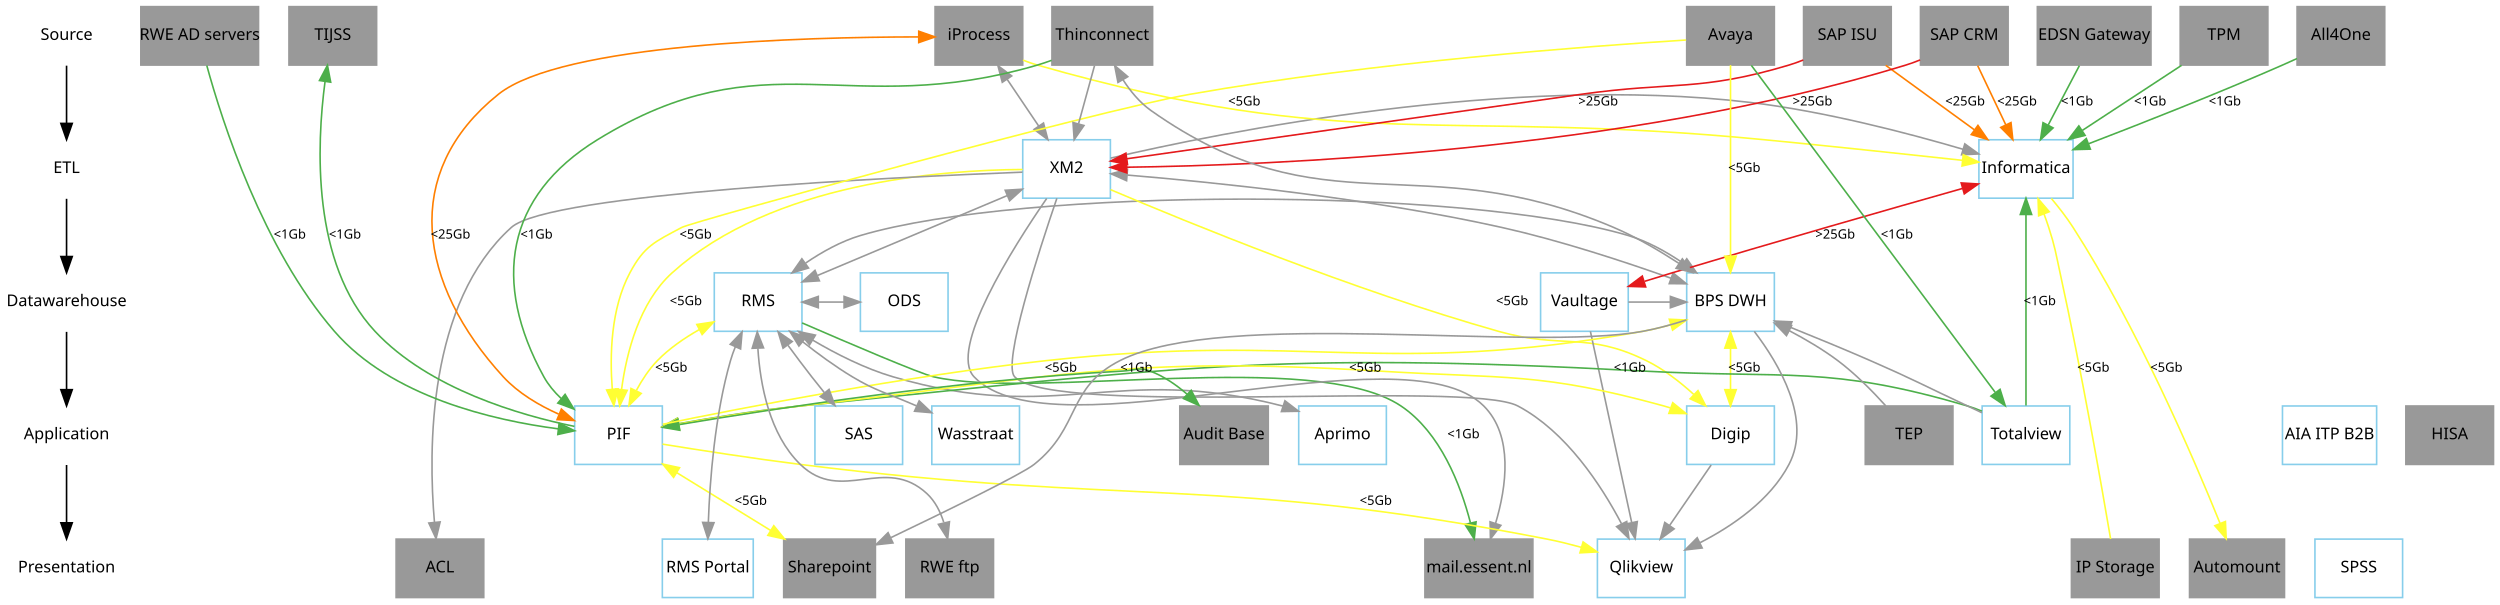
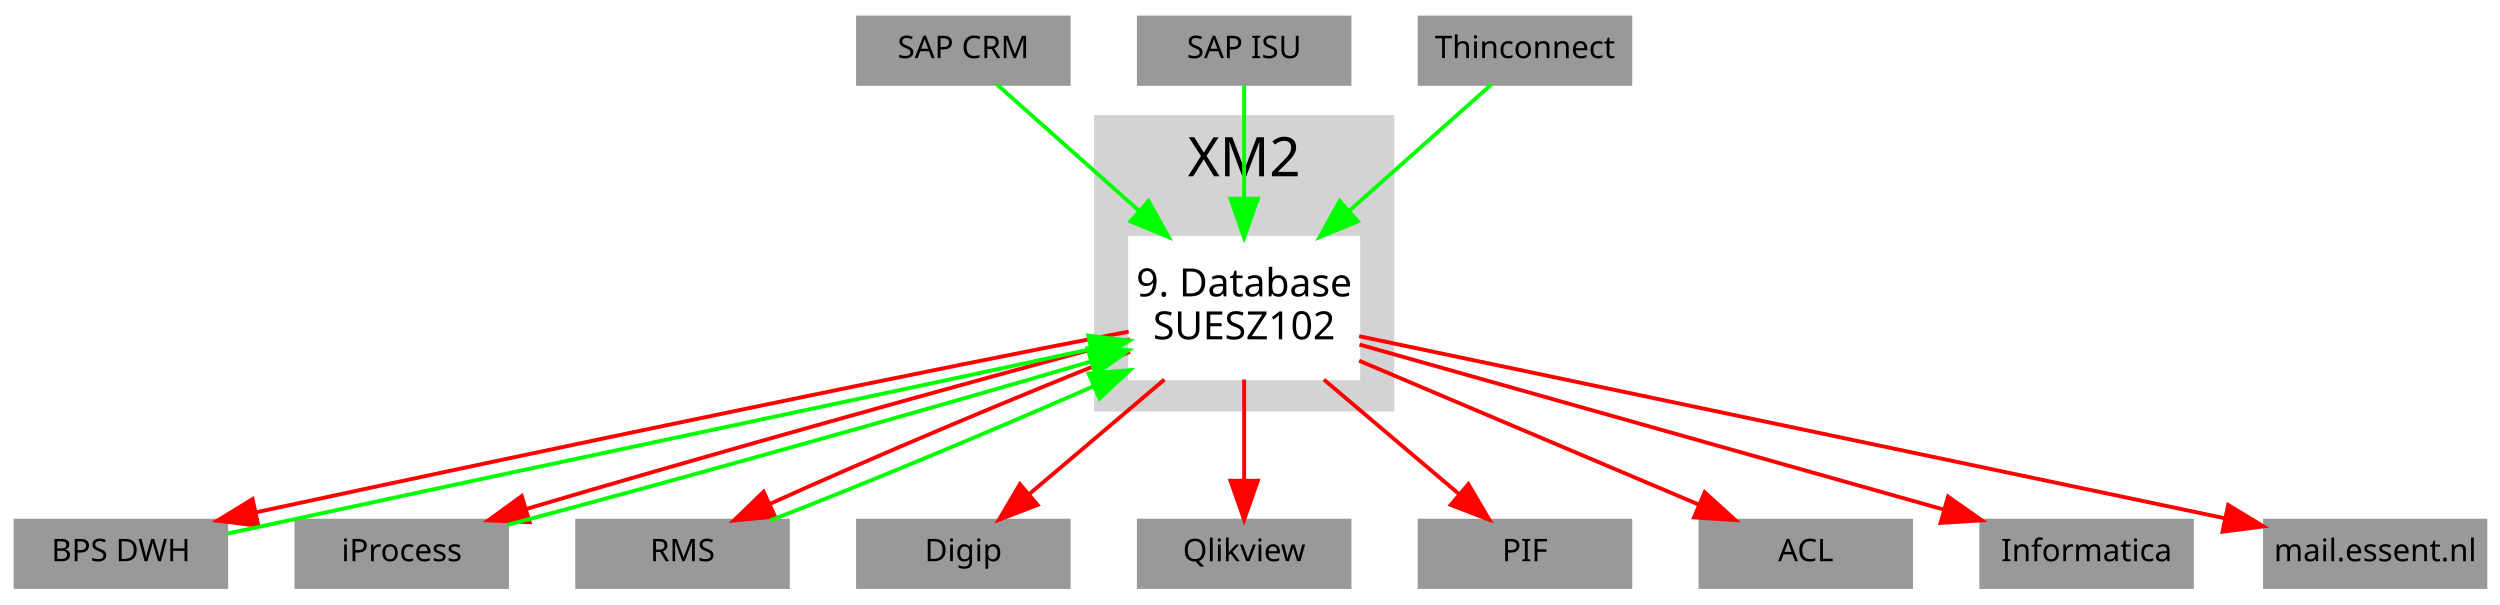
- <svg xmlns="http://www.w3.org/2000/svg" xmlns:xlink="http://www.w3.org/1999/xlink" width="1080pt" height="261pt" viewBox="0.00 0.00 1080.00 260.88">
-   <g id="graph0" class="graph" transform="scale(0.701299 0.701299) rotate(0) translate(4 368)">
-     <polygon fill="white" stroke="white" points="-4,5 -4,-368 1537,-368 1537,5 -4,5" />
+ <svg xmlns="http://www.w3.org/2000/svg" width="641pt" height="155pt" viewBox="0.00 0.00 641.00 155.00">
+   <g id="graph0" class="graph" transform="scale(1 1) rotate(0) translate(4 151)">
+     <polygon fill="white" stroke="white" points="-4,5 -4,-151 638,-151 638,5 -4,5" />
+     <g id="clust1" class="cluster">
+       <polygon fill="lightgrey" stroke="lightgrey" points="277,-46 277,-121 353,-121 353,-46 277,-46" />
+       <text text-anchor="middle" x="315" y="-105.8" font-family="Myriad Condensed Web" font-size="14.00">XM2</text>
+     </g>
    <g id="node1" class="node">
-       <text text-anchor="middle" x="37" y="-343.5" font-family="Myriad Condensed Web" font-size="10.00">Source</text>
+       <polygon fill="white" stroke="white" points="344.25,-90 285.75,-90 285.75,-54 344.25,-54 344.25,-90" />
+       <text text-anchor="middle" x="315" y="-75" font-family="Myriad Condensed Web" font-size="10.00">9. Database</text>
+       <text text-anchor="middle" x="315" y="-64" font-family="Myriad Condensed Web" font-size="10.00">SUESZ102</text>
    </g>
    <g id="node2" class="node">
-       <text text-anchor="middle" x="37" y="-261.5" font-family="Myriad Condensed Web" font-size="10.00">ETL</text>
+       <polygon fill="#999999" stroke="#999999" points="54,-17.5 0,-17.5 0,-0.5 54,-0.5 54,-17.5" />
+       <text text-anchor="middle" x="27" y="-7.1" font-family="Myriad Condensed Web" font-size="8.00">BPS DWH</text>
+     </g>
+     <g id="edge14" class="edge">
+       <path fill="none" stroke="#ff0000" d="M285.392,-65.975C238.516,-57.023 144.944,-37.604 61.576,-19.633" />
+       <polygon fill="#ff0000" stroke="#ff0000" points="62.238,-16.196 51.724,-17.506 60.761,-23.038 62.238,-16.196" />
+     </g>
+     <g id="node3" class="node">
+       <polygon fill="#999999" stroke="#999999" points="126,-17.5 72,-17.5 72,-0.5 126,-0.5 126,-17.5" />
+       <text text-anchor="middle" x="99" y="-7.1" font-family="Myriad Condensed Web" font-size="8.00">iProcess</text>
+     </g>
+     <g id="edge12" class="edge">
+       <path fill="none" stroke="#ff0000" d="M285.728,-64.002C245.219,-53.334 172.728,-32.933 130.896,-20.488" />
+       <polygon fill="#ff0000" stroke="#ff0000" points="131.793,-17.103 121.209,-17.582 129.782,-23.808 131.793,-17.103" />
+     </g>
+     <g id="node4" class="node">
+       <polygon fill="#999999" stroke="#999999" points="198,-17.5 144,-17.5 144,-0.5 198,-0.5 198,-17.5" />
+       <text text-anchor="middle" x="171" y="-7.1" font-family="Myriad Condensed Web" font-size="8.00">RMS</text>
+     </g>
+     <g id="edge7" class="edge">
+       <path fill="none" stroke="#ff0000" d="M285.706,-60.79C258.395,-50.059 218.489,-33.194 193.557,-21.875" />
+       <polygon fill="#ff0000" stroke="#ff0000" points="194.723,-18.558 184.177,-17.543 191.788,-24.913 194.723,-18.558" />
+     </g>
+     <g id="node8" class="node">
+       <polygon fill="#999999" stroke="#999999" points="270,-17.5 216,-17.5 216,-0.5 270,-0.5 270,-17.5" />
+       <text text-anchor="middle" x="243" y="-7.1" font-family="Myriad Condensed Web" font-size="8.00">Digip</text>
+     </g>
+     <g id="edge8" class="edge">
+       <path fill="none" stroke="#ff0000" d="M294.56,-53.683C283.647,-44.437 270.371,-33.189 260.024,-24.423" />
+       <polygon fill="#ff0000" stroke="#ff0000" points="262.029,-21.535 252.137,-17.741 257.505,-26.876 262.029,-21.535" />
+     </g>
+     <g id="node9" class="node">
+       <polygon fill="#999999" stroke="#999999" points="342,-17.5 288,-17.5 288,-0.5 342,-0.5 342,-17.5" />
+       <text text-anchor="middle" x="315" y="-7.1" font-family="Myriad Condensed Web" font-size="8.00">Qlikview</text>
+     </g>
+     <g id="edge9" class="edge">
+       <path fill="none" stroke="#ff0000" d="M315,-53.683C315,-45.639 315,-36.08 315,-27.958" />
+       <polygon fill="#ff0000" stroke="#ff0000" points="318.5,-27.741 315,-17.741 311.5,-27.741 318.5,-27.741" />
+     </g>
+     <g id="node10" class="node">
+       <polygon fill="#999999" stroke="#999999" points="414,-17.5 360,-17.5 360,-0.5 414,-0.5 414,-17.5" />
+       <text text-anchor="middle" x="387" y="-7.1" font-family="Myriad Condensed Web" font-size="8.00">PIF</text>
+     </g>
+     <g id="edge10" class="edge">
+       <path fill="none" stroke="#ff0000" d="M335.44,-53.683C346.353,-44.437 359.629,-33.189 369.976,-24.423" />
+       <polygon fill="#ff0000" stroke="#ff0000" points="372.495,-26.876 377.863,-17.741 367.971,-21.535 372.495,-26.876" />
+     </g>
+     <g id="node11" class="node">
+       <polygon fill="#999999" stroke="#999999" points="486,-17.5 432,-17.5 432,-0.5 486,-0.5 486,-17.5" />
+       <text text-anchor="middle" x="459" y="-7.1" font-family="Myriad Condensed Web" font-size="8.00">ACL</text>
+     </g>
+     <g id="edge11" class="edge">
+       <path fill="none" stroke="#ff0000" d="M344.488,-58.508C370.058,-47.677 406.772,-32.124 431.683,-21.572" />
+       <polygon fill="#ff0000" stroke="#ff0000" points="433.084,-24.78 440.926,-17.656 430.353,-18.334 433.084,-24.78" />
+     </g>
+     <g id="node12" class="node">
+       <polygon fill="#999999" stroke="#999999" points="558,-17.5 504,-17.5 504,-0.5 558,-0.5 558,-17.5" />
+       <text text-anchor="middle" x="531" y="-7.1" font-family="Myriad Condensed Web" font-size="8.00">Informatica</text>
+     </g>
+     <g id="edge13" class="edge">
+       <path fill="none" stroke="#ff0000" d="M344.581,-62.646C383.541,-51.644 452.041,-32.299 494.273,-20.372" />
+       <polygon fill="#ff0000" stroke="#ff0000" points="495.48,-23.668 504.152,-17.582 493.578,-16.931 495.48,-23.668" />
+     </g>
+     <g id="node13" class="node">
+       <polygon fill="#999999" stroke="#999999" points="633.25,-17.5 576.75,-17.5 576.75,-0.5 633.25,-0.5 633.25,-17.5" />
+       <text text-anchor="middle" x="605" y="-7.1" font-family="Myriad Condensed Web" font-size="8.00">mail.essent.nl</text>
+     </g>
+     <g id="edge15" class="edge">
+       <path fill="none" stroke="#ff0000" d="M344.486,-64.801C389.79,-55.275 479.519,-36.407 566.343,-18.138" />
+       <polygon fill="#ff0000" stroke="#ff0000" points="567.301,-21.513 576.366,-16.029 565.86,-14.663 567.301,-21.513" />
    </g>
    <g id="edge1" class="edge">
-       <path fill="none" stroke="black" d="M37,-327.641C37,-317.297 37,-303.941 37,-292.221" />
-       <polygon fill="black" stroke="black" points="40.5,-292.05 37,-282.05 33.5,-292.05 40.5,-292.05" />
-     </g>
-     <g id="node3" class="node">
-       <text text-anchor="middle" x="37" y="-179.5" font-family="Myriad Condensed Web" font-size="10.00">Datawarehouse</text>
+       <path fill="none" stroke="#00ff00" d="M54.285,-14.193C60.246,-15.432 66.368,-16.782 72,-18 143.853,-33.539 227.37,-50.983 275.537,-61.473" />
+       <polygon fill="#00ff00" stroke="#00ff00" points="275.033,-64.945 285.55,-63.666 276.531,-58.108 275.033,-64.945" />
    </g>
    <g id="edge2" class="edge">
-       <path fill="none" stroke="black" d="M37,-245.641C37,-235.297 37,-221.941 37,-210.221" />
-       <polygon fill="black" stroke="black" points="40.5,-210.05 37,-200.05 33.5,-210.05 40.5,-210.05" />
-     </g>
-     <g id="node4" class="node">
-       <text text-anchor="middle" x="37" y="-97.5" font-family="Myriad Condensed Web" font-size="10.00">Application</text>
+       <path fill="none" stroke="#00ff00" d="M126.029,-16.408C163.841,-26.318 232.362,-45.551 275.754,-58.336" />
+       <polygon fill="#00ff00" stroke="#00ff00" points="274.828,-61.712 285.411,-61.199 276.818,-55.001 274.828,-61.712" />
    </g>
    <g id="edge3" class="edge">
-       <path fill="none" stroke="black" d="M37,-163.641C37,-153.297 37,-139.941 37,-128.221" />
-       <polygon fill="black" stroke="black" points="40.5,-128.05 37,-118.05 33.5,-128.05 40.5,-128.05" />
+       <path fill="none" stroke="#00ff00" d="M193.432,-17.541C215.631,-26.074 249.763,-40.295 276.282,-51.925" />
+       <polygon fill="#00ff00" stroke="#00ff00" points="275.11,-55.234 285.671,-56.078 277.941,-48.832 275.11,-55.234" />
    </g>
    <g id="node5" class="node">
-       <text text-anchor="middle" x="37" y="-15.5" font-family="Myriad Condensed Web" font-size="10.00">Presentation</text>
+       <polygon fill="#999999" stroke="#999999" points="270,-146.5 216,-146.5 216,-129.5 270,-129.5 270,-146.5" />
+       <text text-anchor="middle" x="243" y="-136.1" font-family="Myriad Condensed Web" font-size="8.00">SAP CRM</text>
    </g>
    <g id="edge4" class="edge">
-       <path fill="none" stroke="black" d="M37,-81.641C37,-71.297 37,-57.941 37,-46.221" />
-       <polygon fill="black" stroke="black" points="40.5,-46.05 37,-36.05 33.5,-46.05 40.5,-46.05" />
+       <path fill="none" stroke="#00ff00" d="M251.542,-129.407C260.488,-121.455 275.003,-108.553 287.895,-97.094" />
+       <polygon fill="#00ff00" stroke="#00ff00" points="290.499,-99.462 295.648,-90.202 285.848,-94.23 290.499,-99.462" />
    </g>
    <g id="node6" class="node">
-       <g id="a_node6">
-         <a xlink:href="http://localhost:8080/?focusapp=1" xlink:title="Aprimo">
-           <polygon fill="none" stroke="skyblue" points="850,-118 796,-118 796,-82 850,-82 850,-118" />
-           <text text-anchor="middle" x="823" y="-97.5" font-family="Myriad Condensed Web" font-size="10.00">Aprimo</text>
-         </a>
-       </g>
+       <polygon fill="#999999" stroke="#999999" points="342,-146.5 288,-146.5 288,-129.5 342,-129.5 342,-146.5" />
+       <text text-anchor="middle" x="315" y="-136.1" font-family="Myriad Condensed Web" font-size="8.00">SAP ISU</text>
+     </g>
+     <g id="edge5" class="edge">
+       <path fill="none" stroke="#00ff00" d="M315,-129.152C315,-121.892 315,-110.667 315,-100.156" />
+       <polygon fill="#00ff00" stroke="#00ff00" points="318.5,-100.056 315,-90.056 311.5,-100.056 318.5,-100.056" />
    </g>
    <g id="node7" class="node">
-       <g id="a_node7">
-         <a xlink:href="http://localhost:8080/?focusapp=2" xlink:title="RMS">
-           <polygon fill="none" stroke="skyblue" points="490,-200 436,-200 436,-164 490,-164 490,-200" />
-           <text text-anchor="middle" x="463" y="-179.5" font-family="Myriad Condensed Web" font-size="10.00">RMS</text>
-         </a>
-       </g>
-     </g>
-     <g id="edge54" class="edge">
-       <path fill="none" stroke="#999999" d="M496.591,-158.584C511.166,-149.995 528.809,-141.052 546,-136 648.626,-105.84 682.433,-144.751 786,-118 786.103,-117.973 786.205,-117.947 786.308,-117.92" />
-       <polygon fill="#999999" stroke="#999999" points="494.666,-155.658 487.944,-163.848 498.306,-161.638 494.666,-155.658" />
-       <polygon fill="#999999" stroke="#999999" points="787.52,-121.206 795.921,-114.75 785.328,-114.558 787.52,-121.206" />
-     </g>
-     <g id="node19" class="node">
-       <g id="a_node19">
-         <a xlink:href="http://localhost:8080/?focusapp=14" xlink:title="PIF">
-           <polygon fill="none" stroke="skyblue" points="404,-118 350,-118 350,-82 404,-82 404,-118" />
-           <text text-anchor="middle" x="377" y="-97.5" font-family="Myriad Condensed Web" font-size="10.00">PIF</text>
-         </a>
-       </g>
-     </g>
-     <g id="edge21" class="edge">
-       <path fill="none" stroke="#ffff33" d="M426.71,-165.03C417.586,-159.864 408.318,-153.496 401,-146 395.847,-140.722 391.506,-134.113 387.994,-127.599" />
-       <polygon fill="#ffff33" stroke="#ffff33" points="425.234,-168.209 435.709,-169.793 428.508,-162.022 425.234,-168.209" />
-       <polygon fill="#ffff33" stroke="#ffff33" points="390.98,-125.737 383.445,-118.288 384.69,-128.81 390.98,-125.737" />
-       <text text-anchor="middle" x="409.5" y="-139.1" font-family="Myriad Condensed Web" font-size="8.00">&lt;5Gb</text>
-     </g>
-     <g id="node25" class="node">
-       <g id="a_node25">
-         <a xlink:href="http://localhost:8080/?focusapp=20" xlink:title="BPS DWH">
-           <polygon fill="none" stroke="skyblue" points="1089,-200 1035,-200 1035,-164 1089,-164 1089,-200" />
-           <text text-anchor="middle" x="1062" y="-179.5" font-family="Myriad Condensed Web" font-size="10.00">BPS DWH</text>
-         </a>
-       </g>
-     </g>
-     <g id="edge53" class="edge">
-       <path fill="none" stroke="#999999" d="M492.267,-206.039C502.342,-212.899 514.098,-219.468 526,-223 626.768,-252.902 898.232,-252.902 999,-223 1010.9,-219.468 1022.66,-212.899 1032.73,-206.039" />
-       <polygon fill="#999999" stroke="#999999" points="494.045,-203.006 483.885,-200.003 489.955,-208.687 494.045,-203.006" />
-       <polygon fill="#999999" stroke="#999999" points="1035.05,-208.687 1041.12,-200.003 1030.96,-203.006 1035.05,-208.687" />
-     </g>
-     <g id="node32" class="node">
-       <polygon fill="#999999" stroke="#999999" points="940.25,-36 873.75,-36 873.75,-0 940.25,-0 940.25,-36" />
-       <text text-anchor="middle" x="907" y="-15.5" font-family="Myriad Condensed Web" font-size="10.00">mail.essent.nl</text>
-     </g>
-     <g id="edge20" class="edge">
-       <path fill="none" stroke="#4daf4a" d="M490.089,-169.162C519.297,-156.486 562.74,-137.922 571,-136 633.457,-121.468 805.747,-153.724 859,-118 883.348,-101.667 895.755,-69.33 901.786,-46.051" />
-       <polygon fill="#4daf4a" stroke="#4daf4a" points="905.248,-46.619 904.129,-36.084 898.434,-45.018 905.248,-46.619" />
-       <text text-anchor="middle" x="897.5" y="-98.1" font-family="Myriad Condensed Web" font-size="8.00">&lt;1Gb</text>
-     </g>
-     <g id="node37" class="node">
-       <g id="a_node37">
-         <a xlink:href="http://localhost:8080/?focusapp=32" xlink:title="ODS">
-           <polygon fill="none" stroke="skyblue" points="580,-200 526,-200 526,-164 580,-164 580,-200" />
-           <text text-anchor="middle" x="553" y="-179.5" font-family="Myriad Condensed Web" font-size="10.00">ODS</text>
-         </a>
-       </g>
-     </g>
-     <g id="edge52" class="edge">
-       <path fill="none" stroke="#999999" d="M500.164,-182C505.404,-182 510.644,-182 515.883,-182" />
-       <polygon fill="#999999" stroke="#999999" points="500.07,-178.5 490.07,-182 500.07,-185.5 500.07,-178.5" />
-       <polygon fill="#999999" stroke="#999999" points="515.96,-185.5 525.96,-182 515.96,-178.5 515.96,-185.5" />
-     </g>
-     <g id="node8" class="node">
-       <g id="a_node8">
-         <a xlink:href="http://localhost:8080/?focusapp=3" xlink:title="XM2">
-           <polygon fill="none" stroke="skyblue" points="680,-282 626,-282 626,-246 680,-246 680,-282" />
-           <text text-anchor="middle" x="653" y="-261.5" font-family="Myriad Condensed Web" font-size="10.00">XM2</text>
-         </a>
-       </g>
-     </g>
-     <g id="edge44" class="edge">
-       <path fill="none" stroke="#999999" d="M616.369,-247.576C582.76,-233.425 533.237,-212.573 499.629,-198.423" />
-       <polygon fill="#999999" stroke="#999999" points="615.203,-250.883 625.778,-251.538 617.919,-244.432 615.203,-250.883" />
-       <polygon fill="#999999" stroke="#999999" points="500.746,-195.096 490.172,-194.441 498.03,-201.547 500.746,-195.096" />
-     </g>
-     <g id="node9" class="node">
-       <g id="a_node9">
-         <a xlink:href="http://localhost:8080/?focusapp=4" xlink:title="Digip">
-           <polygon fill="none" stroke="skyblue" points="1089,-118 1035,-118 1035,-82 1089,-82 1089,-118" />
-           <text text-anchor="middle" x="1062" y="-97.5" font-family="Myriad Condensed Web" font-size="10.00">Digip</text>
-         </a>
-       </g>
-     </g>
-     <g id="edge35" class="edge">
-       <path fill="none" stroke="#ffff33" d="M680.086,-251.257C727.65,-231.014 829.626,-189.293 919,-164 958.67,-152.773 972.954,-164.093 1010,-146 1020.68,-140.785 1030.91,-132.823 1039.44,-125.038" />
-       <polygon fill="#ffff33" stroke="#ffff33" points="1041.95,-127.472 1046.74,-118.023 1037.11,-122.422 1041.95,-127.472" />
-       <text text-anchor="middle" x="927.5" y="-180.1" font-family="Myriad Condensed Web" font-size="8.00">&lt;5Gb</text>
-     </g>
-     <g id="node11" class="node">
-       <g id="a_node11">
-         <a xlink:href="http://localhost:8080/?focusapp=6" xlink:title="Qlikview">
-           <polygon fill="none" stroke="skyblue" points="1034,-36 980,-36 980,-0 1034,-0 1034,-36" />
-           <text text-anchor="middle" x="1007" y="-15.5" font-family="Myriad Condensed Web" font-size="10.00">Qlikview</text>
-         </a>
-       </g>
-     </g>
-     <g id="edge36" class="edge">
-       <path fill="none" stroke="#999999" d="M647.033,-245.925C635.826,-213.174 613.412,-144.041 621,-136 644.679,-110.906 900.509,-134.148 931,-118 960.789,-102.224 982.438,-69.063 994.841,-45.472" />
-       <polygon fill="#999999" stroke="#999999" points="998.069,-46.843 999.437,-36.337 991.816,-43.696 998.069,-46.843" />
-     </g>
-     <g id="node12" class="node">
-       <polygon fill="#999999" stroke="#999999" points="626,-364 572,-364 572,-328 626,-328 626,-364" />
-       <text text-anchor="middle" x="599" y="-343.5" font-family="Myriad Condensed Web" font-size="10.00">iProcess</text>
-     </g>
-     <g id="edge43" class="edge">
-       <path fill="none" stroke="#999999" d="M635.841,-290.421C629.637,-299.612 622.63,-309.992 616.406,-319.214" />
-       <polygon fill="#999999" stroke="#999999" points="638.797,-292.297 641.491,-282.05 632.995,-288.38 638.797,-292.297" />
-       <polygon fill="#999999" stroke="#999999" points="613.411,-317.395 610.717,-327.641 619.213,-321.311 613.411,-317.395" />
-     </g>
-     <g id="node15" class="node">
-       <g id="a_node15">
-         <a xlink:href="http://localhost:8080/?focusapp=10" xlink:title="Informatica">
-           <polygon fill="none" stroke="skyblue" points="1273,-282 1215,-282 1215,-246 1273,-246 1273,-282" />
-           <text text-anchor="middle" x="1244" y="-261.5" font-family="Myriad Condensed Web" font-size="10.00">Informatica</text>
-         </a>
-       </g>
-     </g>
-     <g id="edge39" class="edge">
-       <path fill="none" stroke="#999999" d="M680.132,-270.692C747.104,-286.328 925.603,-322.642 1074,-305 1119.82,-299.552 1171.16,-286.12 1205.31,-276.105" />
-       <polygon fill="#999999" stroke="#999999" points="1206.32,-279.459 1214.9,-273.251 1204.32,-272.75 1206.32,-279.459" />
-     </g>
-     <g id="edge37" class="edge">
-       <path fill="none" stroke="#ffff33" d="M625.902,-263.673C576.629,-263.412 471.758,-255.814 410,-200 389.785,-181.731 381.933,-150.761 378.894,-128.317" />
-       <polygon fill="#ffff33" stroke="#ffff33" points="382.339,-127.629 377.756,-118.077 375.382,-128.402 382.339,-127.629" />
-       <text text-anchor="middle" x="418.5" y="-180.1" font-family="Myriad Condensed Web" font-size="8.00">&lt;5Gb</text>
-     </g>
-     <g id="node21" class="node">
-       <polygon fill="#999999" stroke="#999999" points="294,-36 240,-36 240,-0 294,-0 294,-36" />
-       <text text-anchor="middle" x="267" y="-15.5" font-family="Myriad Condensed Web" font-size="10.00">ACL</text>
-     </g>
-     <g id="edge38" class="edge">
-       <path fill="none" stroke="#999999" d="M625.824,-262.035C548.995,-259.06 334.267,-248.933 311,-228 259.45,-181.621 259.735,-91.473 263.632,-46.252" />
-       <polygon fill="#999999" stroke="#999999" points="267.117,-46.583 264.615,-36.288 260.15,-45.896 267.117,-46.583" />
-     </g>
-     <g id="edge42" class="edge">
-       <path fill="none" stroke="#999999" d="M690.402,-260.243C742.54,-255.919 839.806,-246.105 921,-228 957.12,-219.946 997.225,-206.712 1025.4,-196.675" />
-       <polygon fill="#999999" stroke="#999999" points="689.974,-256.766 680.288,-261.059 690.538,-263.743 689.974,-256.766" />
-       <polygon fill="#999999" stroke="#999999" points="1026.62,-199.955 1034.84,-193.272 1024.25,-193.37 1026.62,-199.955" />
-     </g>
-     <g id="edge41" class="edge">
-       <path fill="none" stroke="#999999" d="M640.777,-245.841C619.683,-215.217 580.154,-152.781 596,-136 643.986,-85.184 860.622,-167.465 910,-118 928.436,-99.531 923.96,-68.169 917.258,-45.69" />
-       <polygon fill="#999999" stroke="#999999" points="920.542,-44.474 914.096,-36.065 913.892,-46.658 920.542,-44.474" />
-     </g>
-     <g id="edge11" class="edge">
-       <path fill="none" stroke="#999999" d="M1050.07,-81.641C1042.59,-70.769 1032.83,-56.57 1024.49,-44.44" />
-       <polygon fill="#999999" stroke="#999999" points="1027.27,-42.308 1018.72,-36.05 1021.5,-46.273 1027.27,-42.308" />
-     </g>
-     <g id="edge57" class="edge">
-       <path fill="none" stroke="#ffff33" d="M1062,-128.17C1062,-136.316 1062,-145.256 1062,-153.428" />
-       <polygon fill="#ffff33" stroke="#ffff33" points="1065.5,-128.05 1062,-118.05 1058.5,-128.05 1065.5,-128.05" />
-       <polygon fill="#ffff33" stroke="#ffff33" points="1058.5,-153.641 1062,-163.641 1065.5,-153.641 1058.5,-153.641" />
-       <text text-anchor="middle" x="1070.5" y="-139.1" font-family="Myriad Condensed Web" font-size="8.00">&lt;5Gb</text>
-     </g>
-     <g id="node10" class="node">
-       <polygon fill="#999999" stroke="#999999" points="535.25,-36 478.75,-36 478.75,-0 535.25,-0 535.25,-36" />
-       <text text-anchor="middle" x="507" y="-15.5" font-family="Myriad Condensed Web" font-size="10.00">Sharepoint</text>
-     </g>
-     <g id="edge48" class="edge">
-       <path fill="none" stroke="#ffff33" d="M470.796,-41.28C452.723,-52.401 430.928,-65.814 412.897,-76.909" />
-       <polygon fill="#ffff33" stroke="#ffff33" points="472.654,-44.246 479.336,-36.024 468.985,-38.284 472.654,-44.246" />
-       <polygon fill="#ffff33" stroke="#ffff33" points="410.935,-74.007 404.252,-82.229 414.603,-79.969 410.935,-74.007" />
-       <text text-anchor="middle" x="458.5" y="-57.1" font-family="Myriad Condensed Web" font-size="8.00">&lt;5Gb</text>
-     </g>
-     <g id="edge14" class="edge">
-       <path fill="none" stroke="#ffff33" d="M626.158,-331.048C629.092,-329.882 632.075,-328.833 635,-328 827.501,-273.169 883.779,-301.349 1083,-282 1124.65,-277.955 1172.31,-272.865 1204.9,-269.313" />
-       <polygon fill="#ffff33" stroke="#ffff33" points="1205.37,-272.783 1214.93,-268.218 1204.61,-265.825 1205.37,-272.783" />
-       <text text-anchor="middle" x="762.5" y="-303.1" font-family="Myriad Condensed Web" font-size="8.00">&lt;5Gb</text>
-     </g>
-     <g id="node13" class="node">
-       <polygon fill="#999999" stroke="#999999" points="1161,-364 1107,-364 1107,-328 1161,-328 1161,-364" />
-       <text text-anchor="middle" x="1134" y="-343.5" font-family="Myriad Condensed Web" font-size="10.00">SAP ISU</text>
-     </g>
-     <g id="edge25" class="edge">
-       <path fill="none" stroke="#e41a1c" d="M1106.82,-331.126C1103.89,-329.945 1100.91,-328.871 1098,-328 1042.96,-311.548 1026.88,-318.037 970,-310 868.751,-295.695 749.329,-278.712 690.132,-270.287" />
-       <polygon fill="#e41a1c" stroke="#e41a1c" points="690.53,-266.809 680.137,-268.864 689.544,-273.739 690.53,-266.809" />
-       <text text-anchor="middle" x="980.5" y="-303.1" font-family="Myriad Condensed Web" font-size="8.00">&gt;25Gb</text>
-     </g>
-     <g id="edge26" class="edge">
-       <path fill="none" stroke="#ff7f00" d="M1157.6,-327.838C1173.55,-316.238 1194.8,-300.785 1212.23,-288.106" />
-       <polygon fill="#ff7f00" stroke="#ff7f00" points="1214.41,-290.846 1220.44,-282.134 1210.3,-285.185 1214.41,-290.846" />
-       <text text-anchor="middle" x="1206.5" y="-303.1" font-family="Myriad Condensed Web" font-size="8.00">&lt;25Gb</text>
-     </g>
-     <g id="node14" class="node">
-       <polygon fill="#999999" stroke="#999999" points="1233,-364 1179,-364 1179,-328 1233,-328 1233,-364" />
-       <text text-anchor="middle" x="1206" y="-343.5" font-family="Myriad Condensed Web" font-size="10.00">SAP CRM</text>
-     </g>
-     <g id="edge23" class="edge">
-       <path fill="none" stroke="#e41a1c" d="M1178.81,-331.172C1175.88,-329.982 1172.91,-328.893 1170,-328 996.177,-274.578 776.392,-266.211 690.136,-265.079" />
-       <polygon fill="#e41a1c" stroke="#e41a1c" points="690.09,-261.578 680.053,-264.972 690.016,-268.578 690.09,-261.578" />
-       <text text-anchor="middle" x="1112.5" y="-303.1" font-family="Myriad Condensed Web" font-size="8.00">&gt;25Gb</text>
-     </g>
-     <g id="edge24" class="edge">
-       <path fill="none" stroke="#ff7f00" d="M1214.25,-327.641C1219.31,-316.98 1225.89,-303.121 1231.58,-291.149" />
-       <polygon fill="#ff7f00" stroke="#ff7f00" points="1234.77,-292.585 1235.9,-282.05 1228.45,-289.581 1234.77,-292.585" />
-       <text text-anchor="middle" x="1238.5" y="-303.1" font-family="Myriad Condensed Web" font-size="8.00">&lt;25Gb</text>
-     </g>
-     <g id="node39" class="node">
-       <polygon fill="#999999" stroke="#999999" points="1403.25,-36 1344.75,-36 1344.75,-0 1403.25,-0 1403.25,-36" />
-       <text text-anchor="middle" x="1374" y="-15.5" font-family="Myriad Condensed Web" font-size="10.00">Automount</text>
-     </g>
-     <g id="edge13" class="edge">
-       <path fill="none" stroke="#ffff33" d="M1259.62,-245.832C1264.23,-240.346 1269.08,-234.108 1273,-228 1312.66,-166.268 1346.99,-86.628 1363.52,-45.779" />
-       <polygon fill="#ffff33" stroke="#ffff33" points="1366.86,-46.848 1367.33,-36.263 1360.36,-44.246 1366.86,-46.848" />
-       <text text-anchor="middle" x="1330.5" y="-139.1" font-family="Myriad Condensed Web" font-size="8.00">&lt;5Gb</text>
-     </g>
-     <g id="node16" class="node">
-       <g id="a_node16">
-         <a xlink:href="http://localhost:8080/?focusapp=11" xlink:title="Vaultage">
-           <polygon fill="none" stroke="skyblue" points="999,-200 945,-200 945,-164 999,-164 999,-200" />
-           <text text-anchor="middle" x="972" y="-179.5" font-family="Myriad Condensed Web" font-size="10.00">Vaultage</text>
-         </a>
-       </g>
-     </g>
-     <g id="edge33" class="edge">
-       <path fill="none" stroke="#999999" d="M975.679,-163.969C981.729,-135.968 993.829,-79.963 1001.09,-46.352" />
-       <polygon fill="#999999" stroke="#999999" points="1004.57,-46.804 1003.26,-36.29 997.732,-45.325 1004.57,-46.804" />
-     </g>
-     <g id="edge46" class="edge">
-       <path fill="none" stroke="#e41a1c" d="M1009.11,-194.81C1014.76,-196.571 1020.53,-198.349 1026,-200 1088.46,-218.853 1161.33,-239.677 1205.01,-252.033" />
-       <polygon fill="#e41a1c" stroke="#e41a1c" points="1009.74,-191.341 999.155,-191.687 1007.65,-198.02 1009.74,-191.341" />
-       <polygon fill="#e41a1c" stroke="#e41a1c" points="1204.09,-255.411 1214.67,-254.762 1206,-248.675 1204.09,-255.411" />
-       <text text-anchor="middle" x="1126.5" y="-221.1" font-family="Myriad Condensed Web" font-size="8.00">&gt;25Gb</text>
-     </g>
-     <g id="edge34" class="edge">
-       <path fill="none" stroke="#999999" d="M999.07,-182C1007.67,-182 1016.27,-182 1024.87,-182" />
-       <polygon fill="#999999" stroke="#999999" points="1024.96,-185.5 1034.96,-182 1024.96,-178.5 1024.96,-185.5" />
-     </g>
-     <g id="node17" class="node">
-       <polygon fill="#999999" stroke="#999999" points="1089,-364 1035,-364 1035,-328 1089,-328 1089,-364" />
-       <text text-anchor="middle" x="1062" y="-343.5" font-family="Myriad Condensed Web" font-size="10.00">Avaya</text>
-     </g>
-     <g id="node18" class="node">
-       <g id="a_node18">
-         <a xlink:href="http://localhost:8080/?focusapp=13" xlink:title="Totalview">
-           <polygon fill="none" stroke="skyblue" points="1271,-118 1217,-118 1217,-82 1271,-82 1271,-118" />
-           <text text-anchor="middle" x="1244" y="-97.5" font-family="Myriad Condensed Web" font-size="10.00">Totalview</text>
-         </a>
-       </g>
+       <polygon fill="#999999" stroke="#999999" points="414,-146.5 360,-146.5 360,-129.5 414,-129.5 414,-146.5" />
+       <text text-anchor="middle" x="387" y="-136.1" font-family="Myriad Condensed Web" font-size="8.00">Thinconnect</text>
    </g>
    <g id="edge6" class="edge">
-       <path fill="none" stroke="#4daf4a" d="M1074.8,-327.842C1106.32,-285.579 1187.85,-176.284 1225.02,-126.445" />
-       <polygon fill="#4daf4a" stroke="#4daf4a" points="1228.04,-128.247 1231.22,-118.139 1222.43,-124.062 1228.04,-128.247" />
-       <text text-anchor="middle" x="1164.5" y="-221.1" font-family="Myriad Condensed Web" font-size="8.00">&lt;1Gb</text>
-     </g>
-     <g id="edge7" class="edge">
-       <path fill="none" stroke="#ffff33" d="M1034.63,-343.427C977.484,-339.858 841.486,-329.871 729,-310 669.79,-299.54 422.702,-231.58 416,-228 399.331,-219.095 392.901,-216.67 384,-200 372.251,-177.996 371.552,-149.22 373.162,-128.368" />
-       <polygon fill="#ffff33" stroke="#ffff33" points="376.66,-128.561 374.168,-118.263 369.694,-127.867 376.66,-128.561" />
-       <text text-anchor="middle" x="424.5" y="-221.1" font-family="Myriad Condensed Web" font-size="8.00">&lt;5Gb</text>
-     </g>
-     <g id="edge8" class="edge">
-       <path fill="none" stroke="#ffff33" d="M1062,-327.969C1062,-299.968 1062,-243.963 1062,-210.352" />
-       <polygon fill="#ffff33" stroke="#ffff33" points="1065.5,-210.29 1062,-200.29 1058.5,-210.29 1065.5,-210.29" />
-       <text text-anchor="middle" x="1070.5" y="-262.1" font-family="Myriad Condensed Web" font-size="8.00">&lt;5Gb</text>
-     </g>
-     <g id="edge31" class="edge">
-       <path fill="none" stroke="#4daf4a" d="M1244,-118.29C1244,-146.464 1244,-202.485 1244,-235.958" />
-       <polygon fill="#4daf4a" stroke="#4daf4a" points="1240.5,-235.969 1244,-245.969 1247.5,-235.969 1240.5,-235.969" />
-       <text text-anchor="middle" x="1252.5" y="-180.1" font-family="Myriad Condensed Web" font-size="8.00">&lt;1Gb</text>
-     </g>
-     <g id="edge29" class="edge">
-       <path fill="none" stroke="#4daf4a" d="M1216.89,-114.806C1213.95,-116.034 1210.95,-117.134 1208,-118 1122.43,-143.117 1097.55,-134.715 1008.5,-139.5 777.746,-151.898 718.908,-141.313 489,-118 463.911,-115.456 435.9,-110.954 414.166,-107.088" />
-       <polygon fill="#4daf4a" stroke="#4daf4a" points="414.506,-103.593 404.042,-105.254 413.257,-110.481 414.506,-103.593" />
-       <text text-anchor="middle" x="1000" y="-139.1" font-family="Myriad Condensed Web" font-size="8.00">&lt;1Gb</text>
-     </g>
-     <g id="edge30" class="edge">
-       <path fill="none" stroke="#999999" d="M1216.88,-113.823C1213.88,-115.234 1210.88,-116.649 1208,-118 1181.36,-130.505 1174.97,-134.228 1148,-146 1132,-152.983 1114.15,-160.32 1098.88,-166.463" />
-       <polygon fill="#999999" stroke="#999999" points="1097.24,-163.347 1089.26,-170.311 1099.84,-169.847 1097.24,-163.347" />
-     </g>
-     <g id="edge56" class="edge">
-       <path fill="none" stroke="#ffff33" d="M414.187,-106.896C435.927,-110.697 463.939,-115.199 489,-118 646.75,-135.63 687.062,-149.169 845.5,-139.5 923.937,-134.713 945.218,-138.794 1021,-118 1022.27,-117.653 1023.54,-117.273 1024.82,-116.867" />
-       <polygon fill="#ffff33" stroke="#ffff33" points="414.517,-103.4 404.059,-105.097 413.292,-110.292 414.517,-103.4" />
-       <polygon fill="#ffff33" stroke="#ffff33" points="1026.4,-120.019 1034.61,-113.327 1024.02,-113.437 1026.4,-120.019" />
-       <text text-anchor="middle" x="837" y="-139.1" font-family="Myriad Condensed Web" font-size="8.00">&lt;5Gb</text>
-     </g>
-     <g id="edge17" class="edge">
-       <path fill="none" stroke="#ffff33" d="M404.104,-94.49C426.754,-90.817 459.925,-85.658 489,-82 692.857,-56.353 747.327,-75.287 949,-36 955.851,-34.666 963.057,-32.877 969.972,-30.96" />
-       <polygon fill="#ffff33" stroke="#ffff33" points="971.193,-34.25 979.818,-28.098 969.239,-27.528 971.193,-34.25" />
-       <text text-anchor="middle" x="843.5" y="-57.1" font-family="Myriad Condensed Web" font-size="8.00">&lt;5Gb</text>
-     </g>
-     <g id="edge55" class="edge">
-       <path fill="none" stroke="#ff7f00" d="M340.176,-112.965C328.009,-118.406 315.238,-125.933 306,-136 253.709,-192.99 242.582,-261.711 303,-310 342.121,-341.268 491.306,-345.261 561.748,-345.35" />
-       <polygon fill="#ff7f00" stroke="#ff7f00" points="341.806,-116.079 349.725,-109.04 339.145,-109.604 341.806,-116.079" />
-       <polygon fill="#ff7f00" stroke="#ff7f00" points="561.954,-348.849 571.949,-345.335 561.944,-341.849 561.954,-348.849" />
-       <text text-anchor="middle" x="273.5" y="-221.1" font-family="Myriad Condensed Web" font-size="8.00">&lt;25Gb</text>
-     </g>
-     <g id="node23" class="node">
-       <polygon fill="#999999" stroke="#999999" points="777.25,-118 722.75,-118 722.75,-82 777.25,-82 777.25,-118" />
-       <text text-anchor="middle" x="750" y="-97.5" font-family="Myriad Condensed Web" font-size="10.00">Audit Base</text>
-     </g>
-     <g id="edge16" class="edge">
-       <path fill="none" stroke="#4daf4a" d="M414.472,-106.555C472.668,-116.329 588.4,-134.149 687.5,-139.5 695.045,-139.907 697.422,-142.144 704.5,-139.5 712.811,-136.396 720.609,-131.013 727.322,-125.202" />
-       <polygon fill="#4daf4a" stroke="#4daf4a" points="414.737,-103.05 404.292,-104.828 413.566,-109.951 414.737,-103.05" />
-       <polygon fill="#4daf4a" stroke="#4daf4a" points="729.781,-127.694 734.67,-118.295 724.987,-122.594 729.781,-127.694" />
-       <text text-anchor="middle" x="696" y="-139.1" font-family="Myriad Condensed Web" font-size="8.00">&lt;1Gb</text>
-     </g>
-     <g id="edge19" class="edge">
-       <path fill="none" stroke="#ffff33" d="M404.212,-106.749C451.921,-116.578 553.877,-136.473 641,-146 803.339,-163.752 847.244,-135.245 1008,-164 1013.56,-164.995 1019.35,-166.401 1024.98,-167.982" />
-       <polygon fill="#ffff33" stroke="#ffff33" points="1024.28,-171.427 1034.87,-170.969 1026.31,-164.726 1024.28,-171.427" />
-       <text text-anchor="middle" x="649.5" y="-139.1" font-family="Myriad Condensed Web" font-size="8.00">&lt;5Gb</text>
-     </g>
-     <g id="node27" class="node">
-       <polygon fill="#999999" stroke="#999999" points="228,-364 174,-364 174,-328 228,-328 228,-364" />
-       <text text-anchor="middle" x="201" y="-343.5" font-family="Myriad Condensed Web" font-size="10.00">TIJSS</text>
-     </g>
-     <g id="edge18" class="edge">
-       <path fill="none" stroke="#4daf4a" d="M349.858,-105.428C316.471,-112.258 260.156,-128.491 227,-164 187.903,-205.872 191.006,-278.649 196.242,-317.956" />
-       <polygon fill="#4daf4a" stroke="#4daf4a" points="192.783,-318.491 197.705,-327.873 199.708,-317.47 192.783,-318.491" />
-       <text text-anchor="middle" x="208.5" y="-221.1" font-family="Myriad Condensed Web" font-size="8.00">&lt;1Gb</text>
-     </g>
-     <g id="node20" class="node">
-       <g id="a_node20">
-         <a xlink:href="http://localhost:8080/?focusapp=15" xlink:title="SAS">
-           <polygon fill="none" stroke="skyblue" points="552,-118 498,-118 498,-82 552,-82 552,-118" />
-           <text text-anchor="middle" x="525" y="-97.5" font-family="Myriad Condensed Web" font-size="10.00">SAS</text>
-         </a>
-       </g>
-     </g>
-     <g id="edge49" class="edge">
-       <path fill="none" stroke="#999999" d="M503.819,-126.203C501.157,-129.476 498.495,-132.801 496,-136 491.167,-142.198 486.083,-148.986 481.392,-155.369" />
-       <polygon fill="#999999" stroke="#999999" points="506.686,-128.227 510.339,-118.282 501.281,-123.778 506.686,-128.227" />
-       <polygon fill="#999999" stroke="#999999" points="478.362,-153.584 475.301,-163.727 484.019,-157.707 478.362,-153.584" />
-     </g>
-     <g id="node22" class="node">
-       <polygon fill="#999999" stroke="#999999" points="1321,-364 1251,-364 1251,-328 1321,-328 1321,-364" />
-       <text text-anchor="middle" x="1286" y="-343.5" font-family="Myriad Condensed Web" font-size="10.00">EDSN Gateway</text>
-     </g>
-     <g id="edge12" class="edge">
-       <path fill="none" stroke="#4daf4a" d="M1276.89,-327.641C1271.29,-316.98 1264.01,-303.121 1257.73,-291.149" />
-       <polygon fill="#4daf4a" stroke="#4daf4a" points="1260.7,-289.277 1252.95,-282.05 1254.5,-292.531 1260.7,-289.277" />
-       <text text-anchor="middle" x="1275.5" y="-303.1" font-family="Myriad Condensed Web" font-size="8.00">&lt;1Gb</text>
-     </g>
-     <g id="node24" class="node">
-       <polygon fill="#999999" stroke="#999999" points="706,-364 644,-364 644,-328 706,-328 706,-364" />
-       <text text-anchor="middle" x="675" y="-343.5" font-family="Myriad Condensed Web" font-size="10.00">Thinconnect</text>
-     </g>
-     <g id="edge28" class="edge">
-       <path fill="none" stroke="#999999" d="M670.226,-327.641C667.353,-317.192 663.634,-303.668 660.387,-291.862" />
-       <polygon fill="#999999" stroke="#999999" points="663.715,-290.764 657.689,-282.05 656.966,-292.62 663.715,-290.764" />
-     </g>
-     <g id="edge27" class="edge">
-       <path fill="none" stroke="#4daf4a" d="M643.811,-330.928C640.864,-329.847 637.896,-328.849 635,-328 517.761,-293.651 468.106,-345.927 364,-282 307.309,-247.189 298.944,-194.293 331,-136 333.72,-131.054 337.465,-126.592 341.654,-122.639" />
-       <polygon fill="#4daf4a" stroke="#4daf4a" points="344.093,-125.164 349.548,-116.081 339.62,-119.779 344.093,-125.164" />
-       <text text-anchor="middle" x="326.5" y="-221.1" font-family="Myriad Condensed Web" font-size="8.00">&lt;1Gb</text>
-     </g>
-     <g id="edge47" class="edge">
-       <path fill="none" stroke="#999999" d="M687.778,-318.926C692.342,-311.886 698.098,-304.876 705,-300 811.699,-224.609 869.821,-279.24 990,-228 1003.86,-222.092 1018.12,-213.729 1030.27,-205.814" />
-       <polygon fill="#999999" stroke="#999999" points="684.672,-317.304 682.638,-327.702 690.712,-320.841 684.672,-317.304" />
-       <polygon fill="#999999" stroke="#999999" points="1032.33,-208.642 1038.7,-200.171 1028.44,-202.825 1032.33,-208.642" />
-     </g>
-     <g id="edge9" class="edge">
-       <path fill="none" stroke="#999999" d="M1034.86,-171.006C1026.37,-168.274 1016.9,-165.623 1008,-164 937.496,-151.14 749.977,-178.297 686,-146 653.031,-129.357 661.916,-104.974 633,-82 625.43,-75.985 579.135,-53.363 544.845,-36.945" />
-       <polygon fill="#999999" stroke="#999999" points="546.066,-33.65 535.534,-32.498 543.049,-39.966 546.066,-33.65" />
-     </g>
-     <g id="edge10" class="edge">
-       <path fill="none" stroke="#999999" d="M1076.62,-163.956C1092.06,-143.753 1112.34,-109.377 1098,-82 1086.45,-59.96 1063.3,-44.097 1043.24,-33.802" />
-       <polygon fill="#999999" stroke="#999999" points="1044.53,-30.536 1034,-29.327 1041.48,-36.836 1044.53,-30.536" />
-     </g>
-     <g id="node26" class="node">
-       <polygon fill="#999999" stroke="#999999" points="155.25,-364 82.75,-364 82.75,-328 155.25,-328 155.25,-364" />
-       <text text-anchor="middle" x="119" y="-343.5" font-family="Myriad Condensed Web" font-size="10.00">RWE AD servers</text>
-     </g>
-     <g id="edge22" class="edge">
-       <path fill="none" stroke="#4daf4a" d="M123.376,-327.748C132.814,-293.307 157.876,-214.964 202,-164 236.924,-123.663 299.67,-109.151 339.774,-103.931" />
-       <polygon fill="#4daf4a" stroke="#4daf4a" points="340.42,-107.379 349.946,-102.742 339.608,-100.426 340.42,-107.379" />
-       <text text-anchor="middle" x="174.5" y="-221.1" font-family="Myriad Condensed Web" font-size="8.00">&lt;1Gb</text>
-     </g>
-     <g id="node28" class="node">
-       <polygon fill="#999999" stroke="#999999" points="1393,-364 1339,-364 1339,-328 1393,-328 1393,-364" />
-       <text text-anchor="middle" x="1366" y="-343.5" font-family="Myriad Condensed Web" font-size="10.00">TPM</text>
-     </g>
-     <g id="edge32" class="edge">
-       <path fill="none" stroke="#4daf4a" d="M1339.83,-327.838C1321.98,-316.133 1298.14,-300.504 1278.71,-287.761" />
-       <polygon fill="#4daf4a" stroke="#4daf4a" points="1280.41,-284.69 1270.13,-282.134 1276.57,-290.544 1280.41,-284.69" />
-       <text text-anchor="middle" x="1320.5" y="-303.1" font-family="Myriad Condensed Web" font-size="8.00">&lt;1Gb</text>
-     </g>
-     <g id="node29" class="node">
-       <polygon fill="#999999" stroke="#999999" points="1465,-364 1411,-364 1411,-328 1465,-328 1465,-364" />
-       <text text-anchor="middle" x="1438" y="-343.5" font-family="Myriad Condensed Web" font-size="10.00">All4One</text>
-     </g>
-     <g id="edge5" class="edge">
-       <path fill="none" stroke="#4daf4a" d="M1410.95,-332.027C1407.94,-330.644 1404.91,-329.277 1402,-328 1361.68,-310.317 1314.74,-291.865 1282.56,-279.536" />
-       <polygon fill="#4daf4a" stroke="#4daf4a" points="1283.67,-276.21 1273.08,-275.913 1281.17,-282.75 1283.67,-276.21" />
-       <text text-anchor="middle" x="1366.5" y="-303.1" font-family="Myriad Condensed Web" font-size="8.00">&lt;1Gb</text>
-     </g>
-     <g id="node30" class="node">
-       <g id="a_node30">
-         <a xlink:href="http://localhost:8080/?focusapp=25" xlink:title="Wasstraat">
-           <polygon fill="none" stroke="skyblue" points="624,-118 570,-118 570,-82 624,-82 624,-118" />
-           <text text-anchor="middle" x="597" y="-97.5" font-family="Myriad Condensed Web" font-size="10.00">Wasstraat</text>
-         </a>
-       </g>
-     </g>
-     <g id="edge45" class="edge">
-       <path fill="none" stroke="#999999" d="M560.589,-118.045C541.671,-126.279 535.554,-127.249 521,-136 510.525,-142.298 499.758,-150.193 490.388,-157.605" />
-       <polygon fill="#999999" stroke="#999999" points="562.21,-121.154 569.898,-113.863 559.342,-114.768 562.21,-121.154" />
-       <polygon fill="#999999" stroke="#999999" points="488.129,-154.93 482.556,-163.941 492.532,-160.372 488.129,-154.93" />
-     </g>
-     <g id="node31" class="node">
-       <g id="a_node31">
-         <a xlink:href="http://localhost:8080/?focusapp=26" xlink:title="RMS Portal">
-           <polygon fill="none" stroke="skyblue" points="460,-36 404,-36 404,-0 460,-0 460,-36" />
-           <text text-anchor="middle" x="432" y="-15.5" font-family="Myriad Condensed Web" font-size="10.00">RMS Portal</text>
-         </a>
-       </g>
-     </g>
-     <g id="edge51" class="edge">
-       <path fill="none" stroke="#999999" d="M432.336,-46.464C433.28,-72.546 436.366,-112.62 446,-146 446.808,-148.799 447.826,-151.648 448.96,-154.451" />
-       <polygon fill="#999999" stroke="#999999" points="435.827,-46.102 432.05,-36.203 428.83,-46.297 435.827,-46.102" />
-       <polygon fill="#999999" stroke="#999999" points="445.818,-155.997 453.13,-163.663 452.195,-153.11 445.818,-155.997" />
-     </g>
-     <g id="node33" class="node">
-       <g id="a_node33">
-         <a xlink:href="http://localhost:8080/?focusapp=28" xlink:title="SPSS">
-           <polygon fill="none" stroke="skyblue" points="1476,-36 1422,-36 1422,-0 1476,-0 1476,-36" />
-           <text text-anchor="middle" x="1449" y="-15.5" font-family="Myriad Condensed Web" font-size="10.00">SPSS</text>
-         </a>
-       </g>
-     </g>
-     <g id="node34" class="node">
-       <g id="a_node34">
-         <a xlink:href="http://localhost:8080/?focusapp=29" xlink:title="AIA ITP B2B">
-           <polygon fill="none" stroke="skyblue" points="1460,-118 1402,-118 1402,-82 1460,-82 1460,-118" />
-           <text text-anchor="middle" x="1431" y="-97.5" font-family="Myriad Condensed Web" font-size="10.00">AIA ITP B2B</text>
-         </a>
-       </g>
-     </g>
-     <g id="node35" class="node">
-       <polygon fill="#999999" stroke="#999999" points="1532,-118 1478,-118 1478,-82 1532,-82 1532,-118" />
-       <text text-anchor="middle" x="1505" y="-97.5" font-family="Myriad Condensed Web" font-size="10.00">HISA</text>
-     </g>
-     <g id="node36" class="node">
-       <polygon fill="#999999" stroke="#999999" points="608,-36 554,-36 554,-0 608,-0 608,-36" />
-       <text text-anchor="middle" x="581" y="-15.5" font-family="Myriad Condensed Web" font-size="10.00">RWE ftp</text>
-     </g>
-     <g id="edge50" class="edge">
-       <path fill="none" stroke="#999999" d="M577.356,-46.314C575.277,-52.873 572.038,-59.325 567,-64 540.919,-88.199 514.532,-57.223 489,-82 469.931,-100.505 464.268,-131.169 462.856,-153.474" />
-       <polygon fill="#999999" stroke="#999999" points="580.862,-46.695 579.758,-36.158 574.05,-45.084 580.862,-46.695" />
-       <polygon fill="#999999" stroke="#999999" points="459.351,-153.536 462.464,-163.663 466.346,-153.805 459.351,-153.536" />
-     </g>
-     <g id="node38" class="node">
-       <polygon fill="#999999" stroke="#999999" points="1199,-118 1145,-118 1145,-82 1199,-82 1199,-118" />
-       <text text-anchor="middle" x="1172" y="-97.5" font-family="Myriad Condensed Web" font-size="10.00">TEP</text>
-     </g>
-     <g id="edge40" class="edge">
-       <path fill="none" stroke="#999999" d="M1157.62,-118.082C1149.51,-127.074 1138.85,-137.886 1128,-146 1118.85,-152.839 1108.19,-159.114 1098.14,-164.404" />
-       <polygon fill="#999999" stroke="#999999" points="1096.47,-161.325 1089.14,-168.973 1099.64,-167.567 1096.47,-161.325" />
-     </g>
-     <g id="node40" class="node">
-       <polygon fill="#999999" stroke="#999999" points="1326,-36 1272,-36 1272,-0 1326,-0 1326,-36" />
-       <text text-anchor="middle" x="1299" y="-15.5" font-family="Myriad Condensed Web" font-size="10.00">IP Storage</text>
-     </g>
-     <g id="edge15" class="edge">
-       <path fill="none" stroke="#ffff33" d="M1296.15,-36.037C1290.68,-68.202 1278.12,-140.029 1265,-200 1262.26,-212.531 1261.95,-215.795 1258,-228 1257.11,-230.744 1256.12,-233.58 1255.07,-236.395" />
-       <polygon fill="#ffff33" stroke="#ffff33" points="1251.81,-235.135 1251.45,-245.723 1258.33,-237.67 1251.81,-235.135" />
-       <text text-anchor="middle" x="1285.5" y="-139.1" font-family="Myriad Condensed Web" font-size="8.00">&lt;5Gb</text>
+       <path fill="none" stroke="#00ff00" d="M378.458,-129.407C369.512,-121.455 354.997,-108.553 342.105,-97.094" />
+       <polygon fill="#00ff00" stroke="#00ff00" points="344.152,-94.23 334.352,-90.202 339.501,-99.462 344.152,-94.23" />
    </g>
  </g>
</svg>
